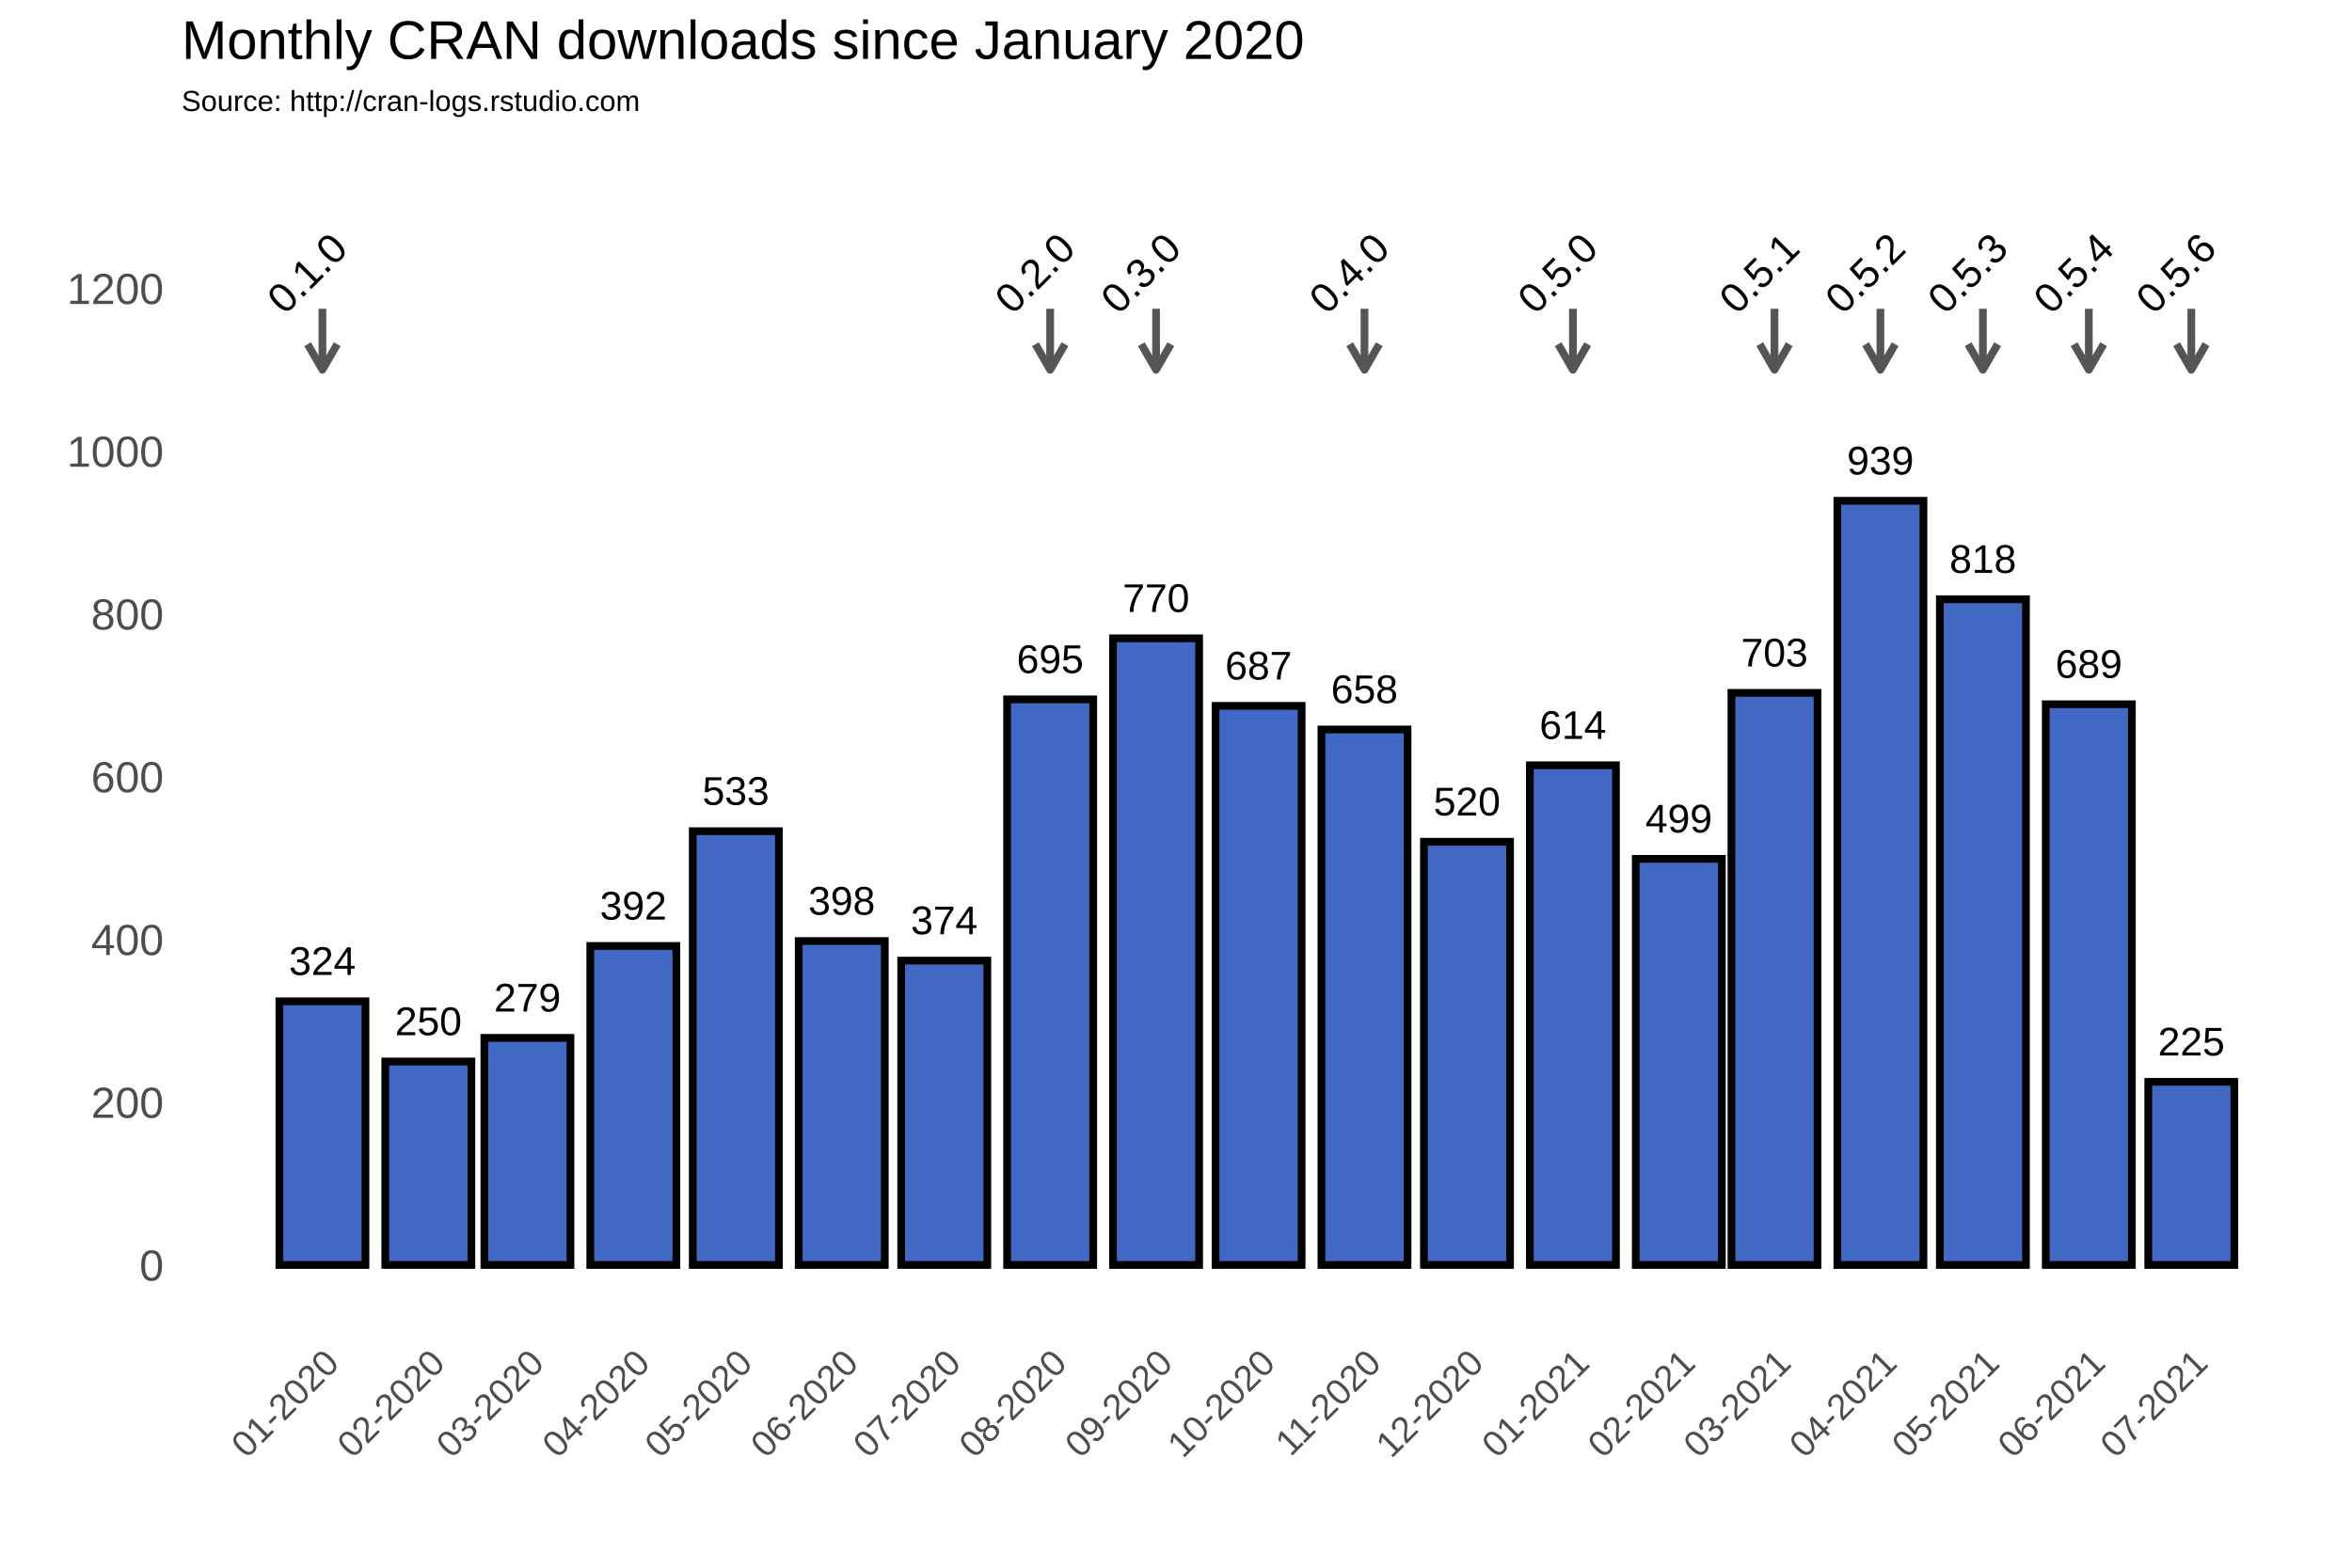
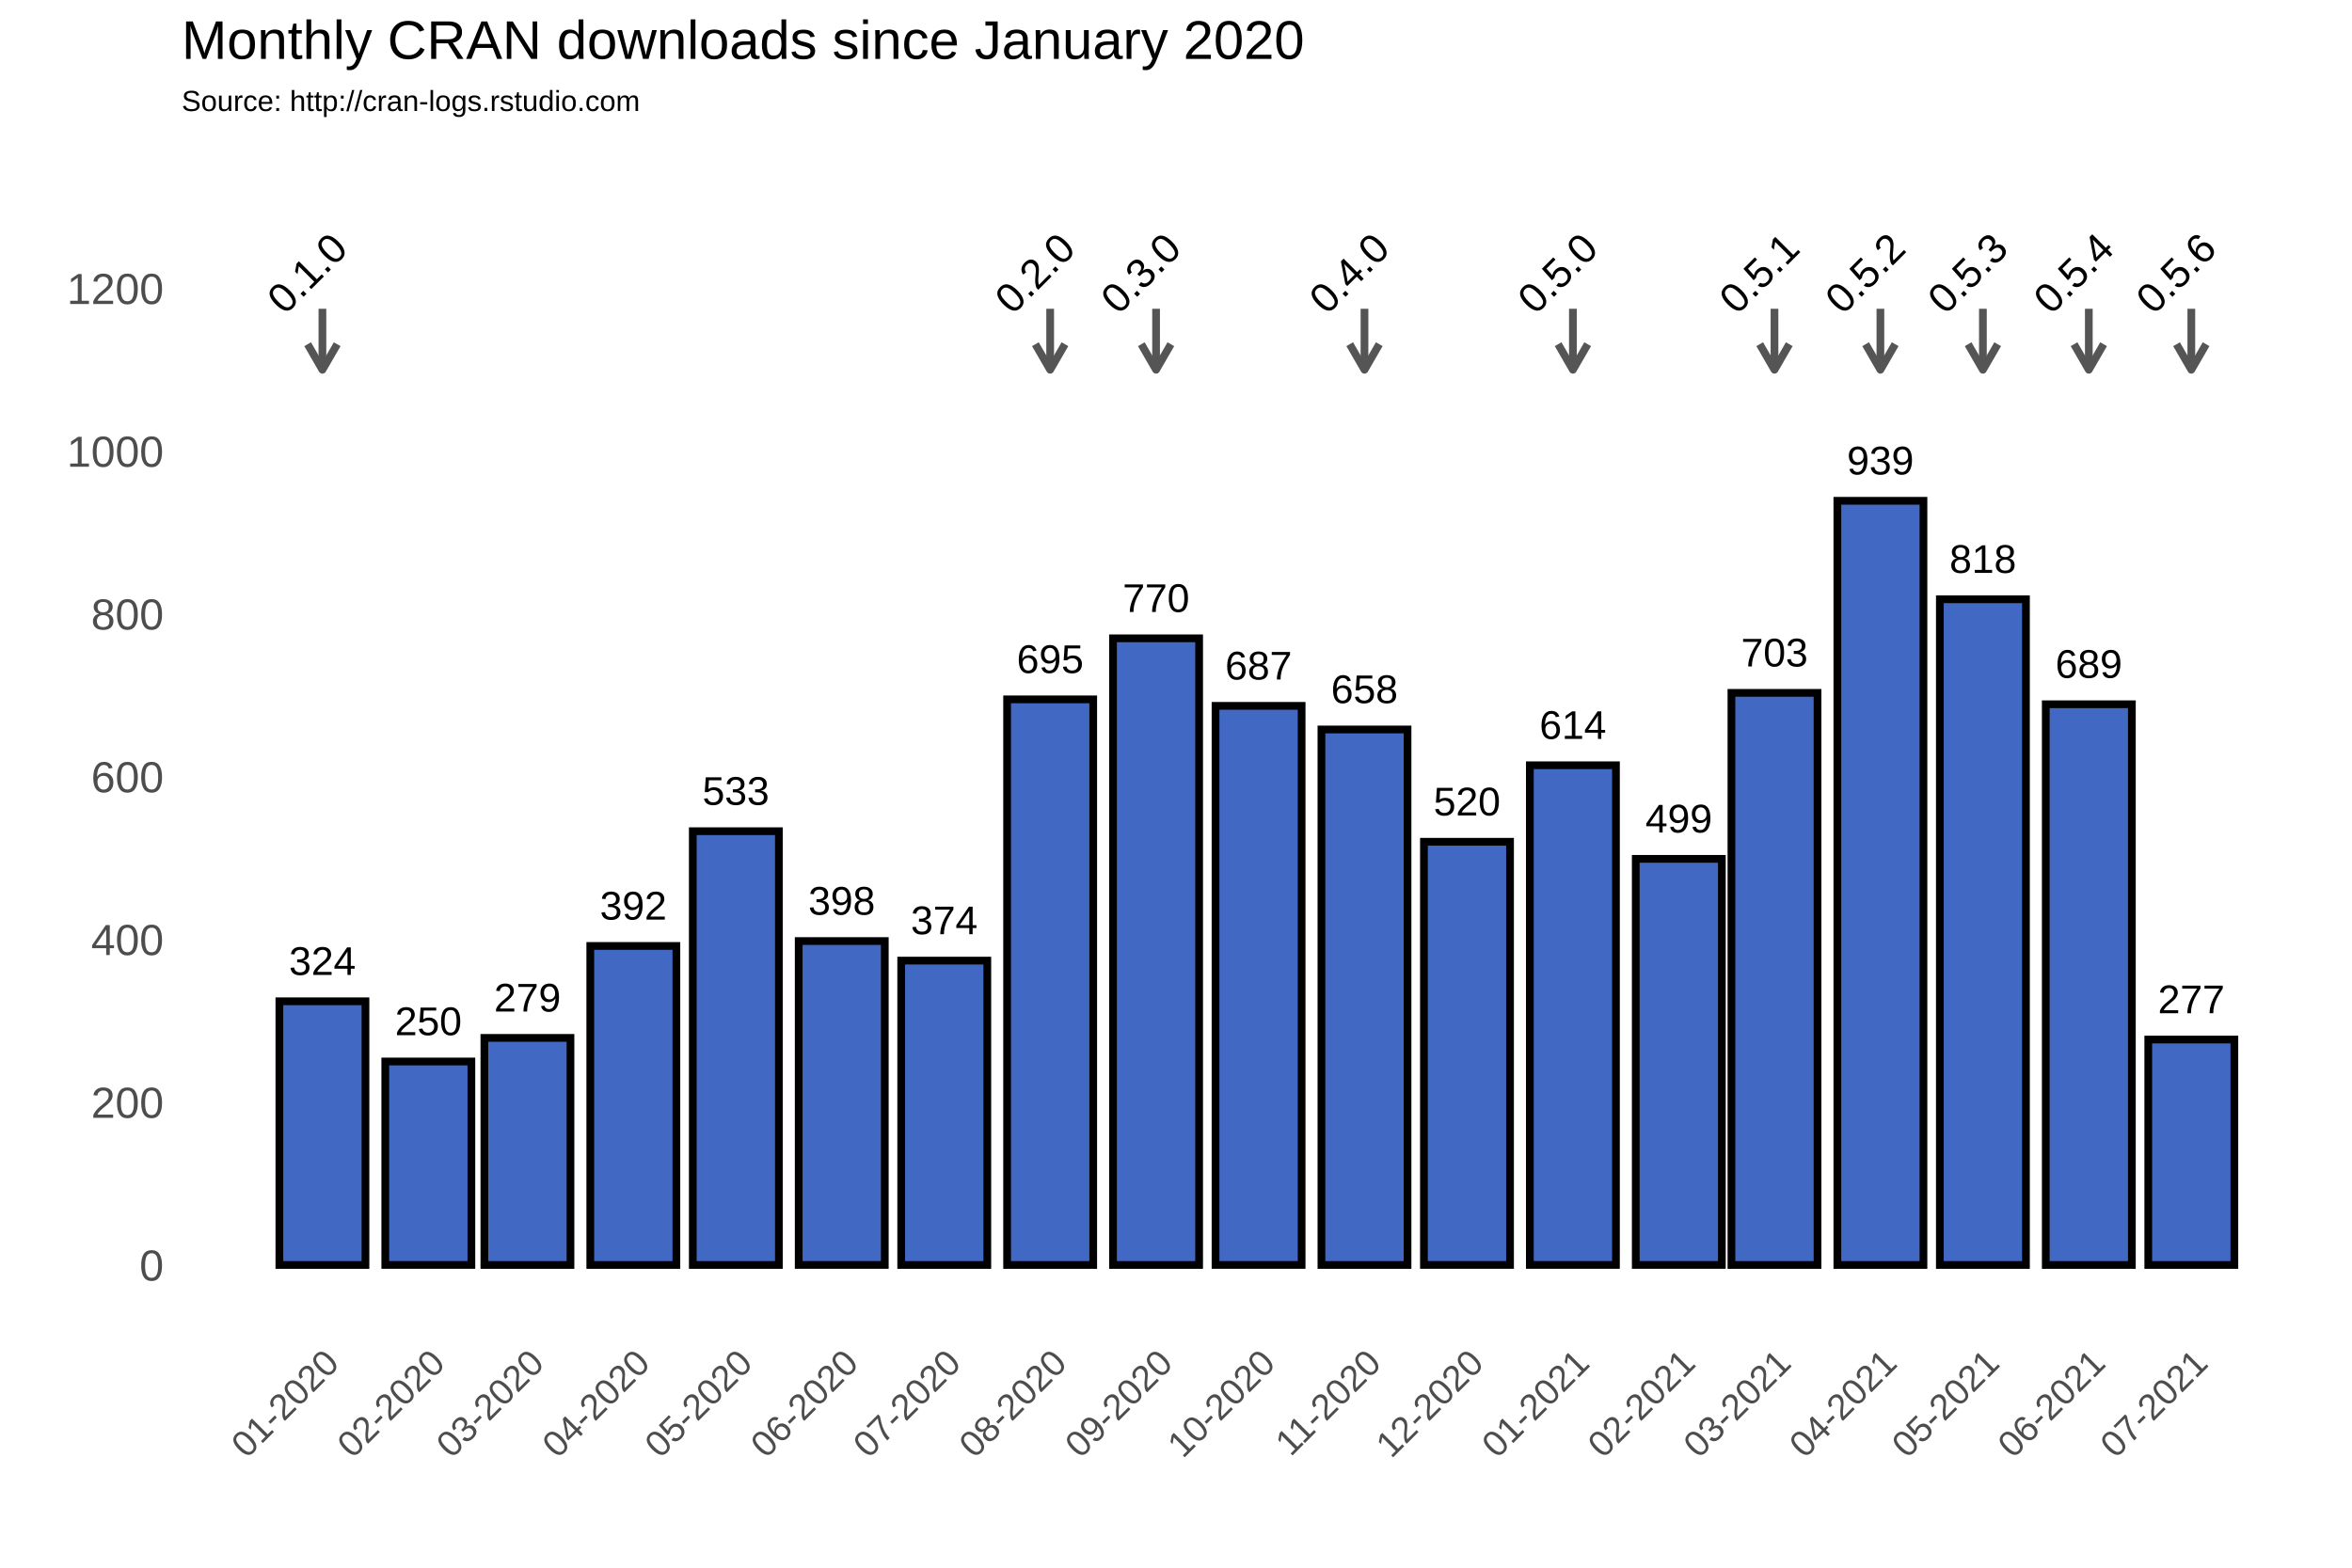
<svg xmlns="http://www.w3.org/2000/svg" class="svglite" width="648.00pt" height="432.00pt" viewBox="0 0 648.00 432.00">
  <defs>
    <style type="text/css">
    .svglite line, .svglite polyline, .svglite polygon, .svglite path, .svglite rect, .svglite circle {
      fill: none;
      stroke: #000000;
      stroke-linecap: round;
      stroke-linejoin: round;
      stroke-miterlimit: 10.00;
    }
  </style>
  </defs>
  <rect width="100%" height="100%" style="stroke: none; fill: #FFFFFF;" />
  <defs>
    <clipPath id="cpMC4wMHw2NDguMDB8MC4wMHw0MzIuMDA=">
      <rect x="0.00" y="0.00" width="648.00" height="432.00" />
    </clipPath>
  </defs>
  <g clip-path="url(#cpMC4wMHw2NDguMDB8MC4wMHw0MzIuMDA=)">
    <rect x="0.00" y="0.00" width="648.00" height="432.00" style="stroke-width: 1.07; stroke: #FFFFFF; fill: #FFFFFF;" />
  </g>
  <defs>
    <clipPath id="cpNTAuMDR8NjQyLjUyfDM3Ljc2fDM2My4zOA==">
      <rect x="50.04" y="37.76" width="592.48" height="325.62" />
    </clipPath>
  </defs>
  <g clip-path="url(#cpNTAuMDR8NjQyLjUyfDM3Ljc2fDM2My4zOA==)">
    <rect x="50.04" y="37.76" width="592.48" height="325.62" style="stroke-width: 1.07; stroke: none;" />
    <polyline points="50.04,326.15 642.52,326.15 " style="stroke-width: 0.53; stroke: #FFFFFF; stroke-linecap: butt;" />
    <polyline points="50.04,281.30 642.52,281.30 " style="stroke-width: 0.53; stroke: #FFFFFF; stroke-linecap: butt;" />
    <polyline points="50.04,236.45 642.52,236.45 " style="stroke-width: 0.53; stroke: #FFFFFF; stroke-linecap: butt;" />
    <polyline points="50.04,191.60 642.52,191.60 " style="stroke-width: 0.53; stroke: #FFFFFF; stroke-linecap: butt;" />
    <polyline points="50.04,146.75 642.52,146.75 " style="stroke-width: 0.53; stroke: #FFFFFF; stroke-linecap: butt;" />
    <polyline points="50.04,101.90 642.52,101.90 " style="stroke-width: 0.53; stroke: #FFFFFF; stroke-linecap: butt;" />
    <polyline points="50.04,57.04 642.52,57.04 " style="stroke-width: 0.53; stroke: #FFFFFF; stroke-linecap: butt;" />
    <polyline points="59.65,363.38 59.65,37.76 " style="stroke-width: 0.53; stroke: #FFFFFF; stroke-linecap: butt;" />
    <polyline points="74.24,363.38 74.24,37.76 " style="stroke-width: 0.53; stroke: #FFFFFF; stroke-linecap: butt;" />
    <polyline points="103.42,363.38 103.42,37.76 " style="stroke-width: 0.53; stroke: #FFFFFF; stroke-linecap: butt;" />
    <polyline points="131.66,363.38 131.66,37.76 " style="stroke-width: 0.53; stroke: #FFFFFF; stroke-linecap: butt;" />
    <polyline points="159.90,363.38 159.90,37.76 " style="stroke-width: 0.53; stroke: #FFFFFF; stroke-linecap: butt;" />
    <polyline points="188.61,363.38 188.61,37.76 " style="stroke-width: 0.53; stroke: #FFFFFF; stroke-linecap: butt;" />
    <polyline points="217.32,363.38 217.32,37.76 " style="stroke-width: 0.53; stroke: #FFFFFF; stroke-linecap: butt;" />
    <polyline points="246.03,363.38 246.03,37.76 " style="stroke-width: 0.53; stroke: #FFFFFF; stroke-linecap: butt;" />
    <polyline points="274.74,363.38 274.74,37.76 " style="stroke-width: 0.53; stroke: #FFFFFF; stroke-linecap: butt;" />
    <polyline points="303.92,363.38 303.92,37.76 " style="stroke-width: 0.53; stroke: #FFFFFF; stroke-linecap: butt;" />
    <polyline points="332.63,363.38 332.63,37.76 " style="stroke-width: 0.53; stroke: #FFFFFF; stroke-linecap: butt;" />
    <polyline points="361.34,363.38 361.34,37.76 " style="stroke-width: 0.53; stroke: #FFFFFF; stroke-linecap: butt;" />
    <polyline points="390.05,363.38 390.05,37.76 " style="stroke-width: 0.53; stroke: #FFFFFF; stroke-linecap: butt;" />
    <polyline points="418.76,363.38 418.76,37.76 " style="stroke-width: 0.53; stroke: #FFFFFF; stroke-linecap: butt;" />
    <polyline points="447.94,363.38 447.94,37.76 " style="stroke-width: 0.53; stroke: #FFFFFF; stroke-linecap: butt;" />
    <polyline points="475.71,363.38 475.71,37.76 " style="stroke-width: 0.53; stroke: #FFFFFF; stroke-linecap: butt;" />
    <polyline points="503.48,363.38 503.48,37.76 " style="stroke-width: 0.53; stroke: #FFFFFF; stroke-linecap: butt;" />
    <polyline points="532.19,363.38 532.19,37.76 " style="stroke-width: 0.53; stroke: #FFFFFF; stroke-linecap: butt;" />
    <polyline points="560.90,363.38 560.90,37.76 " style="stroke-width: 0.53; stroke: #FFFFFF; stroke-linecap: butt;" />
    <polyline points="589.61,363.38 589.61,37.76 " style="stroke-width: 0.53; stroke: #FFFFFF; stroke-linecap: butt;" />
    <polyline points="618.32,363.38 618.32,37.76 " style="stroke-width: 0.53; stroke: #FFFFFF; stroke-linecap: butt;" />
    <polyline points="632.91,363.38 632.91,37.76 " style="stroke-width: 0.53; stroke: #FFFFFF; stroke-linecap: butt;" />
    <polyline points="50.04,348.58 642.52,348.58 " style="stroke-width: 1.07; stroke: #FFFFFF; stroke-linecap: butt;" />
    <polyline points="50.04,303.73 642.52,303.73 " style="stroke-width: 1.07; stroke: #FFFFFF; stroke-linecap: butt;" />
    <polyline points="50.04,258.88 642.52,258.88 " style="stroke-width: 1.07; stroke: #FFFFFF; stroke-linecap: butt;" />
    <polyline points="50.04,214.02 642.52,214.02 " style="stroke-width: 1.07; stroke: #FFFFFF; stroke-linecap: butt;" />
    <polyline points="50.04,169.17 642.52,169.17 " style="stroke-width: 1.07; stroke: #FFFFFF; stroke-linecap: butt;" />
    <polyline points="50.04,124.32 642.52,124.32 " style="stroke-width: 1.07; stroke: #FFFFFF; stroke-linecap: butt;" />
    <polyline points="50.04,79.47 642.52,79.47 " style="stroke-width: 1.07; stroke: #FFFFFF; stroke-linecap: butt;" />
    <polyline points="88.83,363.38 88.83,37.76 " style="stroke-width: 1.07; stroke: #FFFFFF; stroke-linecap: butt;" />
    <polyline points="118.02,363.38 118.02,37.76 " style="stroke-width: 1.07; stroke: #FFFFFF; stroke-linecap: butt;" />
    <polyline points="145.31,363.38 145.31,37.76 " style="stroke-width: 1.07; stroke: #FFFFFF; stroke-linecap: butt;" />
    <polyline points="174.49,363.38 174.49,37.76 " style="stroke-width: 1.07; stroke: #FFFFFF; stroke-linecap: butt;" />
    <polyline points="202.73,363.38 202.73,37.76 " style="stroke-width: 1.07; stroke: #FFFFFF; stroke-linecap: butt;" />
    <polyline points="231.91,363.38 231.91,37.76 " style="stroke-width: 1.07; stroke: #FFFFFF; stroke-linecap: butt;" />
    <polyline points="260.15,363.38 260.15,37.76 " style="stroke-width: 1.07; stroke: #FFFFFF; stroke-linecap: butt;" />
    <polyline points="289.33,363.38 289.33,37.76 " style="stroke-width: 1.07; stroke: #FFFFFF; stroke-linecap: butt;" />
    <polyline points="318.51,363.38 318.51,37.76 " style="stroke-width: 1.07; stroke: #FFFFFF; stroke-linecap: butt;" />
    <polyline points="346.75,363.38 346.75,37.76 " style="stroke-width: 1.07; stroke: #FFFFFF; stroke-linecap: butt;" />
    <polyline points="375.93,363.38 375.93,37.76 " style="stroke-width: 1.07; stroke: #FFFFFF; stroke-linecap: butt;" />
    <polyline points="404.17,363.38 404.17,37.76 " style="stroke-width: 1.07; stroke: #FFFFFF; stroke-linecap: butt;" />
    <polyline points="433.35,363.38 433.35,37.76 " style="stroke-width: 1.07; stroke: #FFFFFF; stroke-linecap: butt;" />
    <polyline points="462.53,363.38 462.53,37.76 " style="stroke-width: 1.07; stroke: #FFFFFF; stroke-linecap: butt;" />
    <polyline points="488.89,363.38 488.89,37.76 " style="stroke-width: 1.07; stroke: #FFFFFF; stroke-linecap: butt;" />
    <polyline points="518.07,363.38 518.07,37.76 " style="stroke-width: 1.07; stroke: #FFFFFF; stroke-linecap: butt;" />
    <polyline points="546.31,363.38 546.31,37.76 " style="stroke-width: 1.07; stroke: #FFFFFF; stroke-linecap: butt;" />
    <polyline points="575.49,363.38 575.49,37.76 " style="stroke-width: 1.07; stroke: #FFFFFF; stroke-linecap: butt;" />
    <polyline points="603.73,363.38 603.73,37.76 " style="stroke-width: 1.07; stroke: #FFFFFF; stroke-linecap: butt;" />
    <rect x="76.97" y="275.92" width="23.72" height="72.66" style="stroke-width: 2.13; stroke-linecap: square; stroke-linejoin: miter; fill: #4168C3;" />
    <rect x="106.15" y="292.51" width="23.72" height="56.06" style="stroke-width: 2.13; stroke-linecap: square; stroke-linejoin: miter; fill: #4168C3;" />
    <rect x="133.45" y="286.01" width="23.72" height="62.57" style="stroke-width: 2.13; stroke-linecap: square; stroke-linejoin: miter; fill: #4168C3;" />
    <rect x="162.63" y="260.67" width="23.72" height="87.91" style="stroke-width: 2.13; stroke-linecap: square; stroke-linejoin: miter; fill: #4168C3;" />
    <rect x="190.87" y="229.05" width="23.72" height="119.53" style="stroke-width: 2.13; stroke-linecap: square; stroke-linejoin: miter; fill: #4168C3;" />
    <rect x="220.05" y="259.32" width="23.72" height="89.25" style="stroke-width: 2.13; stroke-linecap: square; stroke-linejoin: miter; fill: #4168C3;" />
    <rect x="248.29" y="264.71" width="23.72" height="83.87" style="stroke-width: 2.13; stroke-linecap: square; stroke-linejoin: miter; fill: #4168C3;" />
    <rect x="277.47" y="192.72" width="23.72" height="155.86" style="stroke-width: 2.13; stroke-linecap: square; stroke-linejoin: miter; fill: #4168C3;" />
    <rect x="306.65" y="175.90" width="23.72" height="172.68" style="stroke-width: 2.13; stroke-linecap: square; stroke-linejoin: miter; fill: #4168C3;" />
    <rect x="334.89" y="194.51" width="23.72" height="154.06" style="stroke-width: 2.13; stroke-linecap: square; stroke-linejoin: miter; fill: #4168C3;" />
    <rect x="364.07" y="201.02" width="23.72" height="147.56" style="stroke-width: 2.13; stroke-linecap: square; stroke-linejoin: miter; fill: #4168C3;" />
    <rect x="392.31" y="231.96" width="23.72" height="116.61" style="stroke-width: 2.13; stroke-linecap: square; stroke-linejoin: miter; fill: #4168C3;" />
    <rect x="421.49" y="210.88" width="23.72" height="137.69" style="stroke-width: 2.13; stroke-linecap: square; stroke-linejoin: miter; fill: #4168C3;" />
    <rect x="450.67" y="236.67" width="23.72" height="111.90" style="stroke-width: 2.13; stroke-linecap: square; stroke-linejoin: miter; fill: #4168C3;" />
    <rect x="477.03" y="190.93" width="23.72" height="157.65" style="stroke-width: 2.13; stroke-linecap: square; stroke-linejoin: miter; fill: #4168C3;" />
    <rect x="506.21" y="138.00" width="23.72" height="210.58" style="stroke-width: 2.13; stroke-linecap: square; stroke-linejoin: miter; fill: #4168C3;" />
    <rect x="534.45" y="165.14" width="23.72" height="183.44" style="stroke-width: 2.13; stroke-linecap: square; stroke-linejoin: miter; fill: #4168C3;" />
    <rect x="563.63" y="194.07" width="23.72" height="154.51" style="stroke-width: 2.13; stroke-linecap: square; stroke-linejoin: miter; fill: #4168C3;" />
-     <rect x="591.87" y="298.12" width="23.72" height="50.46" style="stroke-width: 2.13; stroke-linecap: square; stroke-linejoin: miter; fill: #4168C3;" />
+     <rect x="591.87" y="286.46" width="23.72" height="62.12" style="stroke-width: 2.13; stroke-linecap: square; stroke-linejoin: miter; fill: #4168C3;" />
    <text x="88.83" y="268.66" text-anchor="middle" style="font-size: 11.04px; font-family: Arial;" textLength="18.40px" lengthAdjust="spacingAndGlyphs">324</text>
    <text x="118.02" y="285.25" text-anchor="middle" style="font-size: 11.04px; font-family: Arial;" textLength="18.40px" lengthAdjust="spacingAndGlyphs">250</text>
    <text x="145.31" y="278.75" text-anchor="middle" style="font-size: 11.04px; font-family: Arial;" textLength="18.40px" lengthAdjust="spacingAndGlyphs">279</text>
    <text x="174.49" y="253.41" text-anchor="middle" style="font-size: 11.04px; font-family: Arial;" textLength="18.40px" lengthAdjust="spacingAndGlyphs">392</text>
    <text x="202.73" y="221.79" text-anchor="middle" style="font-size: 11.04px; font-family: Arial;" textLength="18.40px" lengthAdjust="spacingAndGlyphs">533</text>
    <text x="231.91" y="252.06" text-anchor="middle" style="font-size: 11.04px; font-family: Arial;" textLength="18.40px" lengthAdjust="spacingAndGlyphs">398</text>
    <text x="260.15" y="257.44" text-anchor="middle" style="font-size: 11.04px; font-family: Arial;" textLength="18.40px" lengthAdjust="spacingAndGlyphs">374</text>
    <text x="289.33" y="185.46" text-anchor="middle" style="font-size: 11.04px; font-family: Arial;" textLength="18.40px" lengthAdjust="spacingAndGlyphs">695</text>
    <text x="318.51" y="168.64" text-anchor="middle" style="font-size: 11.04px; font-family: Arial;" textLength="18.40px" lengthAdjust="spacingAndGlyphs">770</text>
    <text x="346.75" y="187.25" text-anchor="middle" style="font-size: 11.04px; font-family: Arial;" textLength="18.40px" lengthAdjust="spacingAndGlyphs">687</text>
    <text x="375.93" y="193.75" text-anchor="middle" style="font-size: 11.04px; font-family: Arial;" textLength="18.40px" lengthAdjust="spacingAndGlyphs">658</text>
    <text x="404.17" y="224.70" text-anchor="middle" style="font-size: 11.04px; font-family: Arial;" textLength="18.40px" lengthAdjust="spacingAndGlyphs">520</text>
    <text x="433.35" y="203.62" text-anchor="middle" style="font-size: 11.04px; font-family: Arial;" textLength="18.40px" lengthAdjust="spacingAndGlyphs">614</text>
    <text x="462.53" y="229.41" text-anchor="middle" style="font-size: 11.04px; font-family: Arial;" textLength="18.40px" lengthAdjust="spacingAndGlyphs">499</text>
    <text x="488.89" y="183.66" text-anchor="middle" style="font-size: 11.04px; font-family: Arial;" textLength="18.40px" lengthAdjust="spacingAndGlyphs">703</text>
    <text x="518.07" y="130.74" text-anchor="middle" style="font-size: 11.04px; font-family: Arial;" textLength="18.40px" lengthAdjust="spacingAndGlyphs">939</text>
    <text x="546.31" y="157.87" text-anchor="middle" style="font-size: 11.04px; font-family: Arial;" textLength="18.40px" lengthAdjust="spacingAndGlyphs">818</text>
    <text x="575.49" y="186.80" text-anchor="middle" style="font-size: 11.04px; font-family: Arial;" textLength="18.40px" lengthAdjust="spacingAndGlyphs">689</text>
-     <text x="603.73" y="290.86" text-anchor="middle" style="font-size: 11.04px; font-family: Arial;" textLength="18.40px" lengthAdjust="spacingAndGlyphs">225</text>
+     <text x="603.73" y="279.20" text-anchor="middle" style="font-size: 11.04px; font-family: Arial;" textLength="18.40px" lengthAdjust="spacingAndGlyphs">277</text>
    <line x1="88.83" y1="85.08" x2="88.83" y2="101.90" style="stroke-width: 2.13; stroke: #555555; stroke-linecap: butt;" />
    <polyline points="84.76,94.85 88.83,101.90 92.90,94.85 " style="stroke-width: 2.13; stroke: #555555; stroke-linecap: butt;" />
    <line x1="289.33" y1="85.08" x2="289.33" y2="101.90" style="stroke-width: 2.13; stroke: #555555; stroke-linecap: butt;" />
    <polyline points="285.26,94.85 289.33,101.90 293.40,94.85 " style="stroke-width: 2.13; stroke: #555555; stroke-linecap: butt;" />
    <line x1="318.51" y1="85.08" x2="318.51" y2="101.90" style="stroke-width: 2.13; stroke: #555555; stroke-linecap: butt;" />
    <polyline points="314.44,94.85 318.51,101.90 322.58,94.85 " style="stroke-width: 2.13; stroke: #555555; stroke-linecap: butt;" />
    <line x1="375.93" y1="85.08" x2="375.93" y2="101.90" style="stroke-width: 2.13; stroke: #555555; stroke-linecap: butt;" />
    <polyline points="371.86,94.85 375.93,101.90 380.00,94.85 " style="stroke-width: 2.13; stroke: #555555; stroke-linecap: butt;" />
    <line x1="433.35" y1="85.08" x2="433.35" y2="101.90" style="stroke-width: 2.13; stroke: #555555; stroke-linecap: butt;" />
    <polyline points="429.28,94.85 433.35,101.90 437.42,94.85 " style="stroke-width: 2.13; stroke: #555555; stroke-linecap: butt;" />
    <line x1="488.89" y1="85.08" x2="488.89" y2="101.90" style="stroke-width: 2.13; stroke: #555555; stroke-linecap: butt;" />
    <polyline points="484.82,94.85 488.89,101.90 492.96,94.85 " style="stroke-width: 2.13; stroke: #555555; stroke-linecap: butt;" />
    <line x1="518.07" y1="85.08" x2="518.07" y2="101.90" style="stroke-width: 2.13; stroke: #555555; stroke-linecap: butt;" />
    <polyline points="514.00,94.85 518.07,101.90 522.14,94.85 " style="stroke-width: 2.13; stroke: #555555; stroke-linecap: butt;" />
    <line x1="546.31" y1="85.08" x2="546.31" y2="101.90" style="stroke-width: 2.13; stroke: #555555; stroke-linecap: butt;" />
    <polyline points="542.24,94.85 546.31,101.90 550.38,94.85 " style="stroke-width: 2.13; stroke: #555555; stroke-linecap: butt;" />
    <line x1="575.49" y1="85.08" x2="575.49" y2="101.90" style="stroke-width: 2.13; stroke: #555555; stroke-linecap: butt;" />
    <polyline points="571.42,94.85 575.49,101.90 579.56,94.85 " style="stroke-width: 2.13; stroke: #555555; stroke-linecap: butt;" />
    <line x1="603.73" y1="85.08" x2="603.73" y2="101.90" style="stroke-width: 2.13; stroke: #555555; stroke-linecap: butt;" />
    <polyline points="599.66,94.85 603.73,101.90 607.80,94.85 " style="stroke-width: 2.13; stroke: #555555; stroke-linecap: butt;" />
    <text transform="translate(87.40,78.03) rotate(-45)" text-anchor="middle" style="font-size: 11.38px; font-family: Arial;" textLength="25.31px" lengthAdjust="spacingAndGlyphs">0.1.0</text>
    <text transform="translate(287.89,78.03) rotate(-45)" text-anchor="middle" style="font-size: 11.38px; font-family: Arial;" textLength="25.31px" lengthAdjust="spacingAndGlyphs">0.2.0</text>
    <text transform="translate(317.07,78.03) rotate(-45)" text-anchor="middle" style="font-size: 11.38px; font-family: Arial;" textLength="25.31px" lengthAdjust="spacingAndGlyphs">0.3.0</text>
    <text transform="translate(374.49,78.03) rotate(-45)" text-anchor="middle" style="font-size: 11.38px; font-family: Arial;" textLength="25.31px" lengthAdjust="spacingAndGlyphs">0.4.0</text>
    <text transform="translate(431.91,78.03) rotate(-45)" text-anchor="middle" style="font-size: 11.38px; font-family: Arial;" textLength="25.31px" lengthAdjust="spacingAndGlyphs">0.5.0</text>
    <text transform="translate(487.45,78.03) rotate(-45)" text-anchor="middle" style="font-size: 11.38px; font-family: Arial;" textLength="25.31px" lengthAdjust="spacingAndGlyphs">0.5.1</text>
    <text transform="translate(516.63,78.03) rotate(-45)" text-anchor="middle" style="font-size: 11.38px; font-family: Arial;" textLength="25.31px" lengthAdjust="spacingAndGlyphs">0.5.2</text>
    <text transform="translate(544.87,78.03) rotate(-45)" text-anchor="middle" style="font-size: 11.38px; font-family: Arial;" textLength="25.31px" lengthAdjust="spacingAndGlyphs">0.5.3</text>
    <text transform="translate(574.05,78.03) rotate(-45)" text-anchor="middle" style="font-size: 11.38px; font-family: Arial;" textLength="25.31px" lengthAdjust="spacingAndGlyphs">0.5.4</text>
    <text transform="translate(602.29,78.03) rotate(-45)" text-anchor="middle" style="font-size: 11.38px; font-family: Arial;" textLength="25.31px" lengthAdjust="spacingAndGlyphs">0.5.6</text>
  </g>
  <g clip-path="url(#cpMC4wMHw2NDguMDB8MC4wMHw0MzIuMDA=)">
    <text x="45.11" y="352.88" text-anchor="end" style="font-size: 12.00px; fill: #4D4D4D; font-family: Arial;" textLength="6.67px" lengthAdjust="spacingAndGlyphs">0</text>
    <text x="45.11" y="308.03" text-anchor="end" style="font-size: 12.00px; fill: #4D4D4D; font-family: Arial;" textLength="20.02px" lengthAdjust="spacingAndGlyphs">200</text>
    <text x="45.11" y="263.17" text-anchor="end" style="font-size: 12.00px; fill: #4D4D4D; font-family: Arial;" textLength="20.02px" lengthAdjust="spacingAndGlyphs">400</text>
    <text x="45.11" y="218.32" text-anchor="end" style="font-size: 12.00px; fill: #4D4D4D; font-family: Arial;" textLength="20.02px" lengthAdjust="spacingAndGlyphs">600</text>
    <text x="45.11" y="173.47" text-anchor="end" style="font-size: 12.00px; fill: #4D4D4D; font-family: Arial;" textLength="20.02px" lengthAdjust="spacingAndGlyphs">800</text>
    <text x="45.11" y="128.62" text-anchor="end" style="font-size: 12.00px; fill: #4D4D4D; font-family: Arial;" textLength="26.70px" lengthAdjust="spacingAndGlyphs">1000</text>
    <text x="45.11" y="83.77" text-anchor="end" style="font-size: 12.00px; fill: #4D4D4D; font-family: Arial;" textLength="26.70px" lengthAdjust="spacingAndGlyphs">1200</text>
    <text transform="translate(93.90,376.17) rotate(-45)" text-anchor="end" style="font-size: 10.00px; fill: #4D4D4D; font-family: Arial;" textLength="36.73px" lengthAdjust="spacingAndGlyphs">01-2020</text>
    <text transform="translate(123.08,376.17) rotate(-45)" text-anchor="end" style="font-size: 10.00px; fill: #4D4D4D; font-family: Arial;" textLength="36.73px" lengthAdjust="spacingAndGlyphs">02-2020</text>
    <text transform="translate(150.38,376.17) rotate(-45)" text-anchor="end" style="font-size: 10.00px; fill: #4D4D4D; font-family: Arial;" textLength="36.73px" lengthAdjust="spacingAndGlyphs">03-2020</text>
    <text transform="translate(179.56,376.17) rotate(-45)" text-anchor="end" style="font-size: 10.00px; fill: #4D4D4D; font-family: Arial;" textLength="36.73px" lengthAdjust="spacingAndGlyphs">04-2020</text>
    <text transform="translate(207.80,376.17) rotate(-45)" text-anchor="end" style="font-size: 10.00px; fill: #4D4D4D; font-family: Arial;" textLength="36.73px" lengthAdjust="spacingAndGlyphs">05-2020</text>
    <text transform="translate(236.98,376.17) rotate(-45)" text-anchor="end" style="font-size: 10.00px; fill: #4D4D4D; font-family: Arial;" textLength="36.73px" lengthAdjust="spacingAndGlyphs">06-2020</text>
    <text transform="translate(265.22,376.17) rotate(-45)" text-anchor="end" style="font-size: 10.00px; fill: #4D4D4D; font-family: Arial;" textLength="36.73px" lengthAdjust="spacingAndGlyphs">07-2020</text>
    <text transform="translate(294.40,376.17) rotate(-45)" text-anchor="end" style="font-size: 10.00px; fill: #4D4D4D; font-family: Arial;" textLength="36.73px" lengthAdjust="spacingAndGlyphs">08-2020</text>
    <text transform="translate(323.58,376.17) rotate(-45)" text-anchor="end" style="font-size: 10.00px; fill: #4D4D4D; font-family: Arial;" textLength="36.73px" lengthAdjust="spacingAndGlyphs">09-2020</text>
    <text transform="translate(351.82,376.17) rotate(-45)" text-anchor="end" style="font-size: 10.00px; fill: #4D4D4D; font-family: Arial;" textLength="36.73px" lengthAdjust="spacingAndGlyphs">10-2020</text>
    <text transform="translate(381.00,376.17) rotate(-45)" text-anchor="end" style="font-size: 10.00px; fill: #4D4D4D; font-family: Arial;" textLength="35.99px" lengthAdjust="spacingAndGlyphs">11-2020</text>
    <text transform="translate(409.24,376.17) rotate(-45)" text-anchor="end" style="font-size: 10.00px; fill: #4D4D4D; font-family: Arial;" textLength="36.73px" lengthAdjust="spacingAndGlyphs">12-2020</text>
    <text transform="translate(438.42,376.17) rotate(-45)" text-anchor="end" style="font-size: 10.00px; fill: #4D4D4D; font-family: Arial;" textLength="36.73px" lengthAdjust="spacingAndGlyphs">01-2021</text>
    <text transform="translate(467.60,376.17) rotate(-45)" text-anchor="end" style="font-size: 10.00px; fill: #4D4D4D; font-family: Arial;" textLength="36.73px" lengthAdjust="spacingAndGlyphs">02-2021</text>
    <text transform="translate(493.96,376.17) rotate(-45)" text-anchor="end" style="font-size: 10.00px; fill: #4D4D4D; font-family: Arial;" textLength="36.73px" lengthAdjust="spacingAndGlyphs">03-2021</text>
    <text transform="translate(523.14,376.17) rotate(-45)" text-anchor="end" style="font-size: 10.00px; fill: #4D4D4D; font-family: Arial;" textLength="36.73px" lengthAdjust="spacingAndGlyphs">04-2021</text>
    <text transform="translate(551.38,376.17) rotate(-45)" text-anchor="end" style="font-size: 10.00px; fill: #4D4D4D; font-family: Arial;" textLength="36.73px" lengthAdjust="spacingAndGlyphs">05-2021</text>
    <text transform="translate(580.56,376.17) rotate(-45)" text-anchor="end" style="font-size: 10.00px; fill: #4D4D4D; font-family: Arial;" textLength="36.73px" lengthAdjust="spacingAndGlyphs">06-2021</text>
    <text transform="translate(608.80,376.17) rotate(-45)" text-anchor="end" style="font-size: 10.00px; fill: #4D4D4D; font-family: Arial;" textLength="36.73px" lengthAdjust="spacingAndGlyphs">07-2021</text>
    <text x="50.04" y="30.59" style="font-size: 8.00px; font-family: Arial;" textLength="126.32px" lengthAdjust="spacingAndGlyphs">Source: http://cran-logs.rstudio.com</text>
    <text x="50.04" y="16.22" style="font-size: 15.00px; font-family: Arial;" textLength="309.25px" lengthAdjust="spacingAndGlyphs">Monthly CRAN downloads since January 2020</text>
  </g>
</svg>
